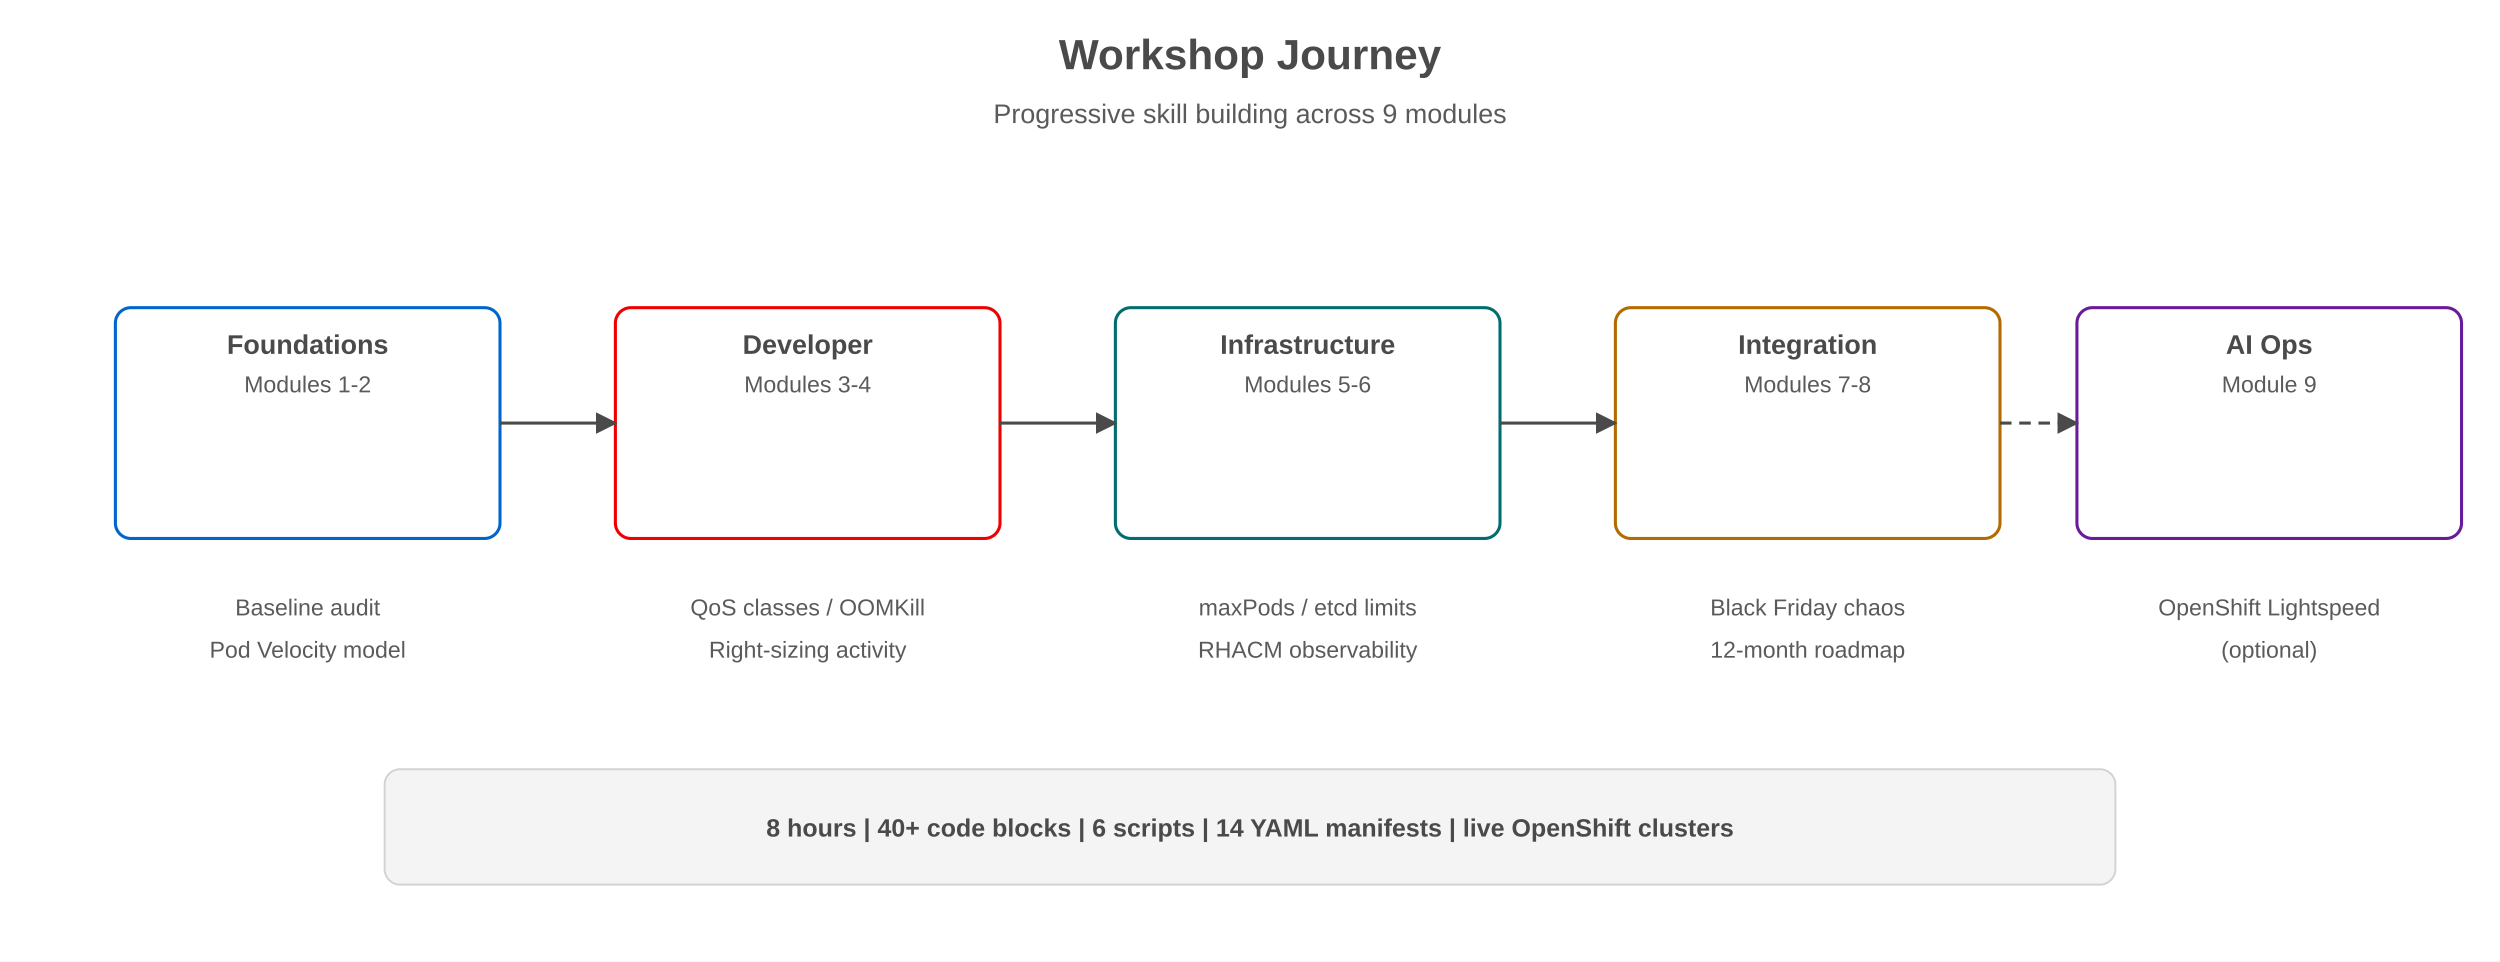
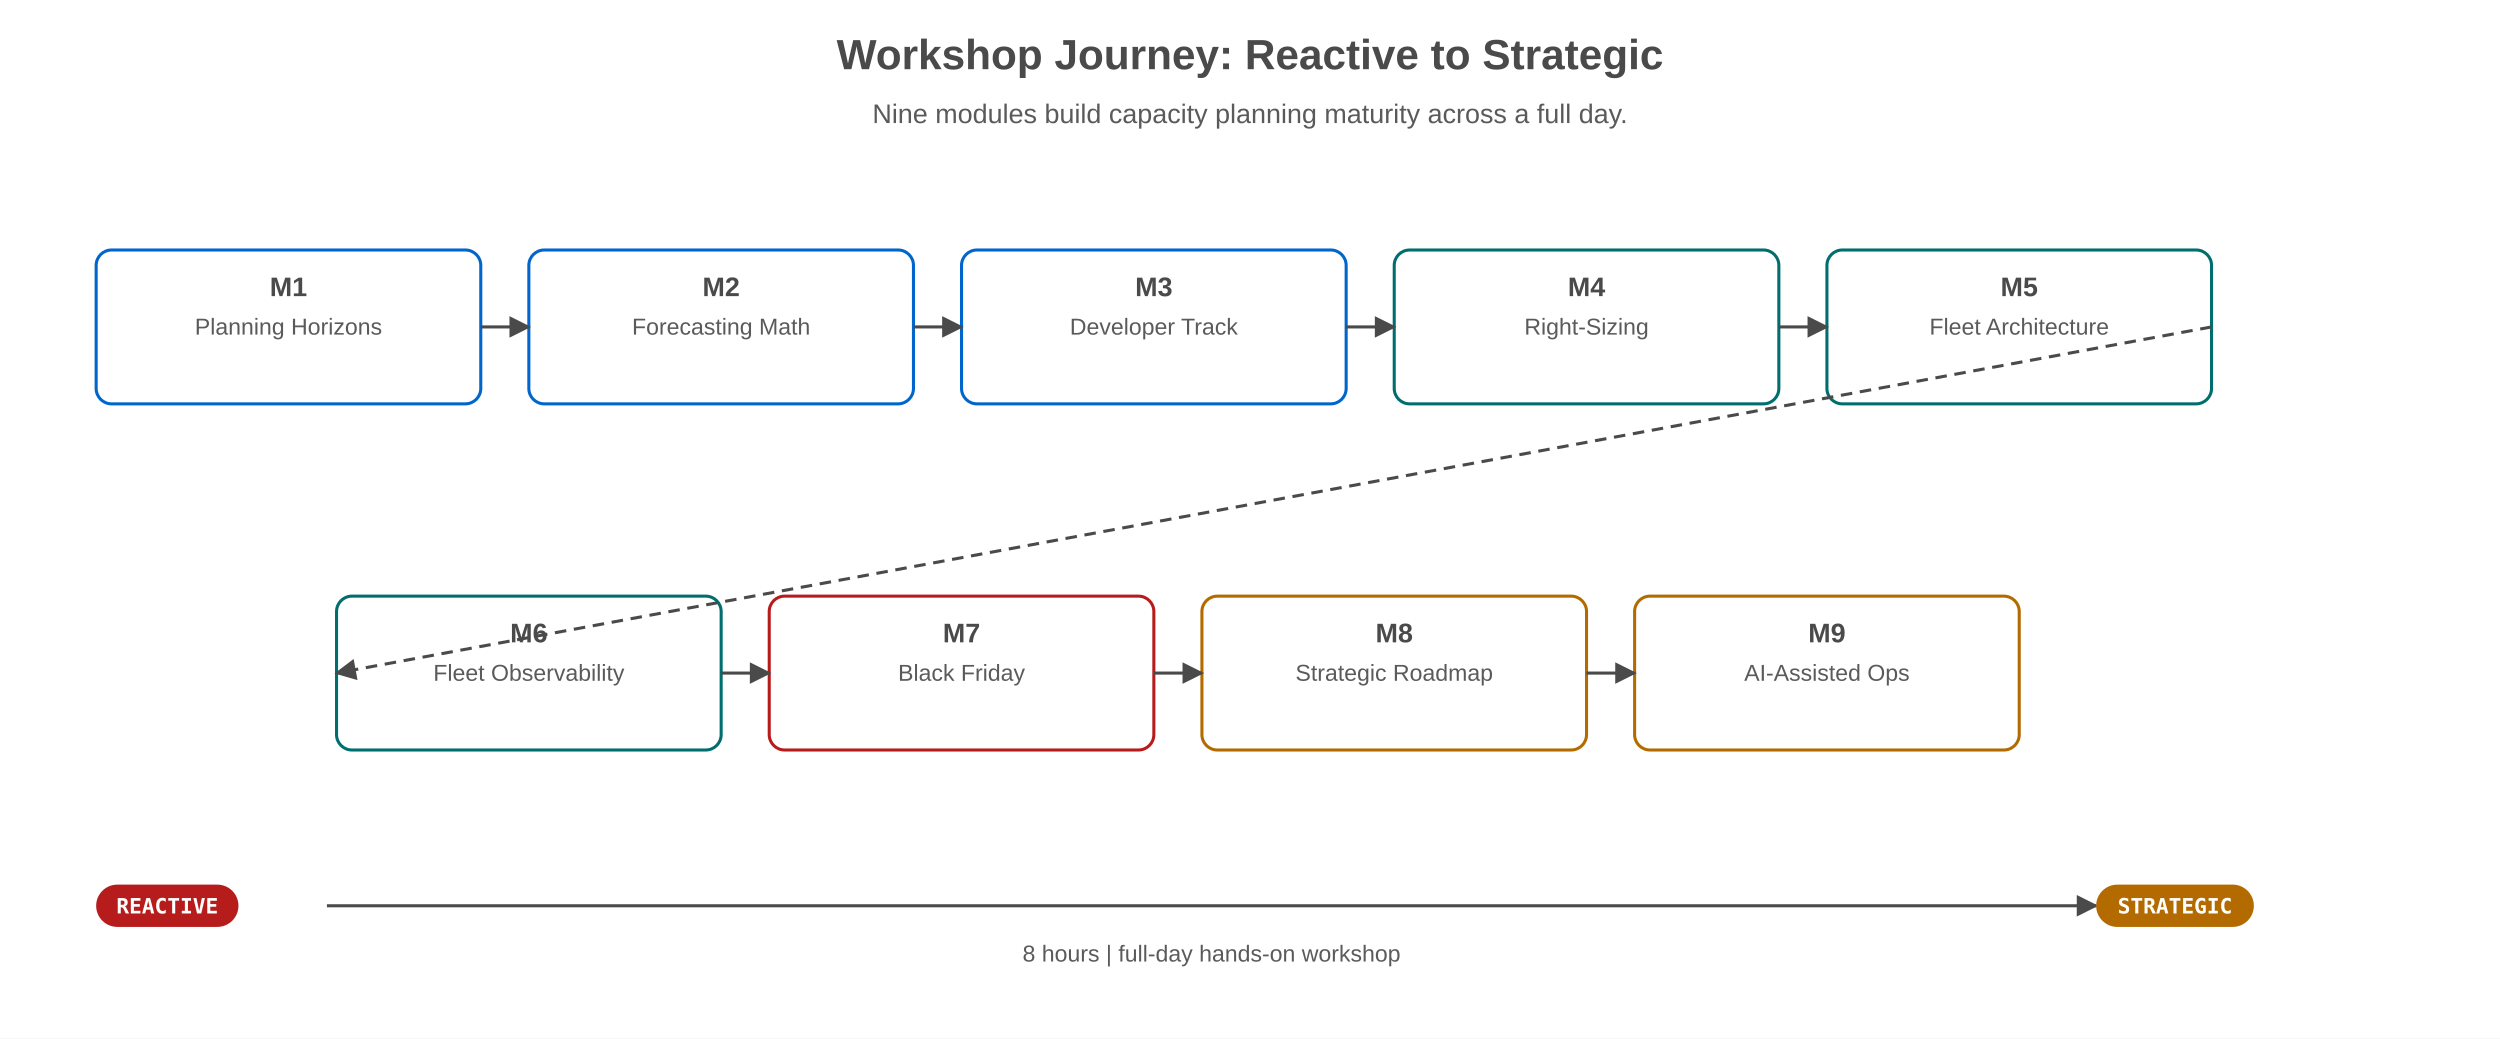
- <svg xmlns="http://www.w3.org/2000/svg" viewBox="0 0 1300 500" width="1300" height="500">
+ <svg xmlns="http://www.w3.org/2000/svg" viewBox="0 0 1300 540" width="1300" height="540">
  <defs>
    <marker id="_arrow_neutral_0" viewBox="0 0 10 10" refX="9" refY="5" markerWidth="7" markerHeight="7" orient="auto-start-reverse">
      <path d="M 0 0 L 10 5 L 0 10 z" fill="#4A4A4A" />
    </marker>
    <marker id="_arrow_neutral_1" viewBox="0 0 10 10" refX="9" refY="5" markerWidth="7" markerHeight="7" orient="auto-start-reverse">
      <path d="M 0 0 L 10 5 L 0 10 z" fill="#4A4A4A" />
    </marker>
  </defs>
-   <rect x="0" y="0" width="1300" height="500" fill="#FFFFFF" />
-   <text x="650.0" y="36" font-family="Overpass, Red Hat Text, Arial, sans-serif" font-size="22" font-weight="bold" fill="#4A4A4A" text-anchor="middle">Workshop Journey</text>
-   <text x="650.0" y="64" font-family="Overpass, Red Hat Text, Arial, sans-serif" font-size="14" font-weight="normal" fill="#5A5A5A" text-anchor="middle">Progressive skill building across 9 modules</text>
-   <rect x="60" y="160" width="200" height="120" rx="8" ry="8" fill="#FFFFFF" stroke="#0066CC" stroke-width="1.6" />
-   <text x="160.0" y="184" font-family="Overpass, Red Hat Text, Arial, sans-serif" font-size="14" font-weight="600" fill="#4A4A4A" text-anchor="middle">Foundations</text>
-   <text x="160.0" y="204" font-family="Red Hat Text, Arial, sans-serif" font-size="12" fill="#5A5A5A" text-anchor="middle">Modules 1-2</text>
-   <rect x="320" y="160" width="200" height="120" rx="8" ry="8" fill="#FFFFFF" stroke="#EE0000" stroke-width="1.6" />
-   <text x="420.0" y="184" font-family="Overpass, Red Hat Text, Arial, sans-serif" font-size="14" font-weight="600" fill="#4A4A4A" text-anchor="middle">Developer</text>
-   <text x="420.0" y="204" font-family="Red Hat Text, Arial, sans-serif" font-size="12" fill="#5A5A5A" text-anchor="middle">Modules 3-4</text>
-   <rect x="580" y="160" width="200" height="120" rx="8" ry="8" fill="#FFFFFF" stroke="#006E6E" stroke-width="1.6" />
-   <text x="680.0" y="184" font-family="Overpass, Red Hat Text, Arial, sans-serif" font-size="14" font-weight="600" fill="#4A4A4A" text-anchor="middle">Infrastructure</text>
-   <text x="680.0" y="204" font-family="Red Hat Text, Arial, sans-serif" font-size="12" fill="#5A5A5A" text-anchor="middle">Modules 5-6</text>
-   <rect x="840" y="160" width="200" height="120" rx="8" ry="8" fill="#FFFFFF" stroke="#B36B00" stroke-width="1.6" />
-   <text x="940.0" y="184" font-family="Overpass, Red Hat Text, Arial, sans-serif" font-size="14" font-weight="600" fill="#4A4A4A" text-anchor="middle">Integration</text>
-   <text x="940.0" y="204" font-family="Red Hat Text, Arial, sans-serif" font-size="12" fill="#5A5A5A" text-anchor="middle">Modules 7-8</text>
-   <rect x="1080" y="160" width="200" height="120" rx="8" ry="8" fill="#FFFFFF" stroke="#6A1B9A" stroke-width="1.6" />
-   <text x="1180.0" y="184" font-family="Overpass, Red Hat Text, Arial, sans-serif" font-size="14" font-weight="600" fill="#4A4A4A" text-anchor="middle">AI Ops</text>
-   <text x="1180.0" y="204" font-family="Red Hat Text, Arial, sans-serif" font-size="12" fill="#5A5A5A" text-anchor="middle">Module 9</text>
-   <line x1="260" y1="220" x2="320" y2="220" stroke="#4A4A4A" stroke-width="1.6" marker-end="url(#_arrow_neutral_0)" />
-   <line x1="520" y1="220" x2="580" y2="220" stroke="#4A4A4A" stroke-width="1.6" marker-end="url(#_arrow_neutral_0)" />
-   <line x1="780" y1="220" x2="840" y2="220" stroke="#4A4A4A" stroke-width="1.6" marker-end="url(#_arrow_neutral_0)" />
-   <line x1="1040" y1="220" x2="1080" y2="220" stroke="#4A4A4A" stroke-width="1.6" stroke-dasharray="6,4" marker-end="url(#_arrow_neutral_1)" />
-   <text x="160" y="320" font-family="Overpass, Red Hat Text, Arial, sans-serif" font-size="12" font-weight="normal" fill="#5A5A5A" text-anchor="middle">Baseline audit</text>
-   <text x="160" y="342" font-family="Overpass, Red Hat Text, Arial, sans-serif" font-size="12" font-weight="normal" fill="#5A5A5A" text-anchor="middle">Pod Velocity model</text>
-   <text x="420" y="320" font-family="Overpass, Red Hat Text, Arial, sans-serif" font-size="12" font-weight="normal" fill="#5A5A5A" text-anchor="middle">QoS classes / OOMKill</text>
-   <text x="420" y="342" font-family="Overpass, Red Hat Text, Arial, sans-serif" font-size="12" font-weight="normal" fill="#5A5A5A" text-anchor="middle">Right-sizing activity</text>
-   <text x="680" y="320" font-family="Overpass, Red Hat Text, Arial, sans-serif" font-size="12" font-weight="normal" fill="#5A5A5A" text-anchor="middle">maxPods / etcd limits</text>
-   <text x="680" y="342" font-family="Overpass, Red Hat Text, Arial, sans-serif" font-size="12" font-weight="normal" fill="#5A5A5A" text-anchor="middle">RHACM observability</text>
-   <text x="940" y="320" font-family="Overpass, Red Hat Text, Arial, sans-serif" font-size="12" font-weight="normal" fill="#5A5A5A" text-anchor="middle">Black Friday chaos</text>
-   <text x="940" y="342" font-family="Overpass, Red Hat Text, Arial, sans-serif" font-size="12" font-weight="normal" fill="#5A5A5A" text-anchor="middle">12-month roadmap</text>
-   <text x="1180" y="320" font-family="Overpass, Red Hat Text, Arial, sans-serif" font-size="12" font-weight="normal" fill="#5A5A5A" text-anchor="middle">OpenShift Lightspeed</text>
-   <text x="1180" y="342" font-family="Overpass, Red Hat Text, Arial, sans-serif" font-size="12" font-weight="normal" fill="#5A5A5A" text-anchor="middle">(optional)</text>
-   <rect x="200" y="400" width="900" height="60" rx="8" ry="8" fill="#F4F4F4" stroke="#D2D2D2" stroke-width="1" />
-   <text x="650" y="435" font-family="Overpass, Red Hat Text, Arial, sans-serif" font-size="13" font-weight="bold" fill="#4A4A4A" text-anchor="middle">8 hours  |  40+ code blocks  |  6 scripts  |  14 YAML manifests  |  live OpenShift clusters</text>
+   <rect x="0" y="0" width="1300" height="540" fill="#FFFFFF" />
+   <text x="650.0" y="36" font-family="Overpass, Red Hat Text, Arial, sans-serif" font-size="22" font-weight="bold" fill="#4A4A4A" text-anchor="middle">Workshop Journey: Reactive to Strategic</text>
+   <text x="650.0" y="64" font-family="Overpass, Red Hat Text, Arial, sans-serif" font-size="14" font-weight="normal" fill="#5A5A5A" text-anchor="middle">Nine modules build capacity planning maturity across a full day.</text>
+   <rect x="50" y="130" width="200" height="80" rx="8" ry="8" fill="#FFFFFF" stroke="#0066CC" stroke-width="1.6" />
+   <text x="150.0" y="154" font-family="Overpass, Red Hat Text, Arial, sans-serif" font-size="14" font-weight="600" fill="#4A4A4A" text-anchor="middle">M1</text>
+   <text x="150.0" y="174" font-family="Red Hat Text, Arial, sans-serif" font-size="12" fill="#5A5A5A" text-anchor="middle">Planning Horizons</text>
+   <rect x="275" y="130" width="200" height="80" rx="8" ry="8" fill="#FFFFFF" stroke="#0066CC" stroke-width="1.6" />
+   <text x="375.0" y="154" font-family="Overpass, Red Hat Text, Arial, sans-serif" font-size="14" font-weight="600" fill="#4A4A4A" text-anchor="middle">M2</text>
+   <text x="375.0" y="174" font-family="Red Hat Text, Arial, sans-serif" font-size="12" fill="#5A5A5A" text-anchor="middle">Forecasting Math</text>
+   <rect x="500" y="130" width="200" height="80" rx="8" ry="8" fill="#FFFFFF" stroke="#0066CC" stroke-width="1.6" />
+   <text x="600.0" y="154" font-family="Overpass, Red Hat Text, Arial, sans-serif" font-size="14" font-weight="600" fill="#4A4A4A" text-anchor="middle">M3</text>
+   <text x="600.0" y="174" font-family="Red Hat Text, Arial, sans-serif" font-size="12" fill="#5A5A5A" text-anchor="middle">Developer Track</text>
+   <rect x="725" y="130" width="200" height="80" rx="8" ry="8" fill="#FFFFFF" stroke="#006E6E" stroke-width="1.6" />
+   <text x="825.0" y="154" font-family="Overpass, Red Hat Text, Arial, sans-serif" font-size="14" font-weight="600" fill="#4A4A4A" text-anchor="middle">M4</text>
+   <text x="825.0" y="174" font-family="Red Hat Text, Arial, sans-serif" font-size="12" fill="#5A5A5A" text-anchor="middle">Right-Sizing</text>
+   <rect x="950" y="130" width="200" height="80" rx="8" ry="8" fill="#FFFFFF" stroke="#006E6E" stroke-width="1.6" />
+   <text x="1050.0" y="154" font-family="Overpass, Red Hat Text, Arial, sans-serif" font-size="14" font-weight="600" fill="#4A4A4A" text-anchor="middle">M5</text>
+   <text x="1050.0" y="174" font-family="Red Hat Text, Arial, sans-serif" font-size="12" fill="#5A5A5A" text-anchor="middle">Fleet Architecture</text>
+   <line x1="250" y1="170" x2="275" y2="170" stroke="#4A4A4A" stroke-width="1.6" marker-end="url(#_arrow_neutral_0)" />
+   <line x1="475" y1="170" x2="500" y2="170" stroke="#4A4A4A" stroke-width="1.6" marker-end="url(#_arrow_neutral_0)" />
+   <line x1="700" y1="170" x2="725" y2="170" stroke="#4A4A4A" stroke-width="1.6" marker-end="url(#_arrow_neutral_0)" />
+   <line x1="925" y1="170" x2="950" y2="170" stroke="#4A4A4A" stroke-width="1.6" marker-end="url(#_arrow_neutral_0)" />
+   <rect x="175" y="310" width="200" height="80" rx="8" ry="8" fill="#FFFFFF" stroke="#006E6E" stroke-width="1.6" />
+   <text x="275.0" y="334" font-family="Overpass, Red Hat Text, Arial, sans-serif" font-size="14" font-weight="600" fill="#4A4A4A" text-anchor="middle">M6</text>
+   <text x="275.0" y="354" font-family="Red Hat Text, Arial, sans-serif" font-size="12" fill="#5A5A5A" text-anchor="middle">Fleet Observability</text>
+   <rect x="400" y="310" width="200" height="80" rx="8" ry="8" fill="#FFFFFF" stroke="#B71C1C" stroke-width="1.6" />
+   <text x="500.0" y="334" font-family="Overpass, Red Hat Text, Arial, sans-serif" font-size="14" font-weight="600" fill="#4A4A4A" text-anchor="middle">M7</text>
+   <text x="500.0" y="354" font-family="Red Hat Text, Arial, sans-serif" font-size="12" fill="#5A5A5A" text-anchor="middle">Black Friday</text>
+   <rect x="625" y="310" width="200" height="80" rx="8" ry="8" fill="#FFFFFF" stroke="#B36B00" stroke-width="1.6" />
+   <text x="725.0" y="334" font-family="Overpass, Red Hat Text, Arial, sans-serif" font-size="14" font-weight="600" fill="#4A4A4A" text-anchor="middle">M8</text>
+   <text x="725.0" y="354" font-family="Red Hat Text, Arial, sans-serif" font-size="12" fill="#5A5A5A" text-anchor="middle">Strategic Roadmap</text>
+   <rect x="850" y="310" width="200" height="80" rx="8" ry="8" fill="#FFFFFF" stroke="#B36B00" stroke-width="1.6" />
+   <text x="950.0" y="334" font-family="Overpass, Red Hat Text, Arial, sans-serif" font-size="14" font-weight="600" fill="#4A4A4A" text-anchor="middle">M9</text>
+   <text x="950.0" y="354" font-family="Red Hat Text, Arial, sans-serif" font-size="12" fill="#5A5A5A" text-anchor="middle">AI-Assisted Ops</text>
+   <line x1="1150" y1="170" x2="175" y2="350" stroke="#4A4A4A" stroke-width="1.6" stroke-dasharray="6,4" marker-end="url(#_arrow_neutral_1)" />
+   <line x1="375" y1="350" x2="400" y2="350" stroke="#4A4A4A" stroke-width="1.6" marker-end="url(#_arrow_neutral_0)" />
+   <line x1="600" y1="350" x2="625" y2="350" stroke="#4A4A4A" stroke-width="1.6" marker-end="url(#_arrow_neutral_0)" />
+   <line x1="825" y1="350" x2="850" y2="350" stroke="#4A4A4A" stroke-width="1.6" marker-end="url(#_arrow_neutral_0)" />
+   <rect x="50" y="460" width="74" height="22" rx="11" ry="11" fill="#B71C1C" />
+   <text x="87.0" y="475" font-family="Red Hat Mono, Menlo, monospace" font-size="11" font-weight="600" fill="#FFFFFF" text-anchor="middle">REACTIVE</text>
+   <line x1="170" y1="471" x2="1090" y2="471" stroke="#4A4A4A" stroke-width="1.6" marker-end="url(#_arrow_neutral_0)" />
+   <rect x="1090" y="460" width="82" height="22" rx="11" ry="11" fill="#B36B00" />
+   <text x="1131.0" y="475" font-family="Red Hat Mono, Menlo, monospace" font-size="11" font-weight="600" fill="#FFFFFF" text-anchor="middle">STRATEGIC</text>
+   <text x="630" y="500" font-family="Overpass, Red Hat Text, Arial, sans-serif" font-size="12" font-weight="normal" fill="#5A5A5A" text-anchor="middle">8 hours  |  full-day hands-on workshop</text>
</svg>
